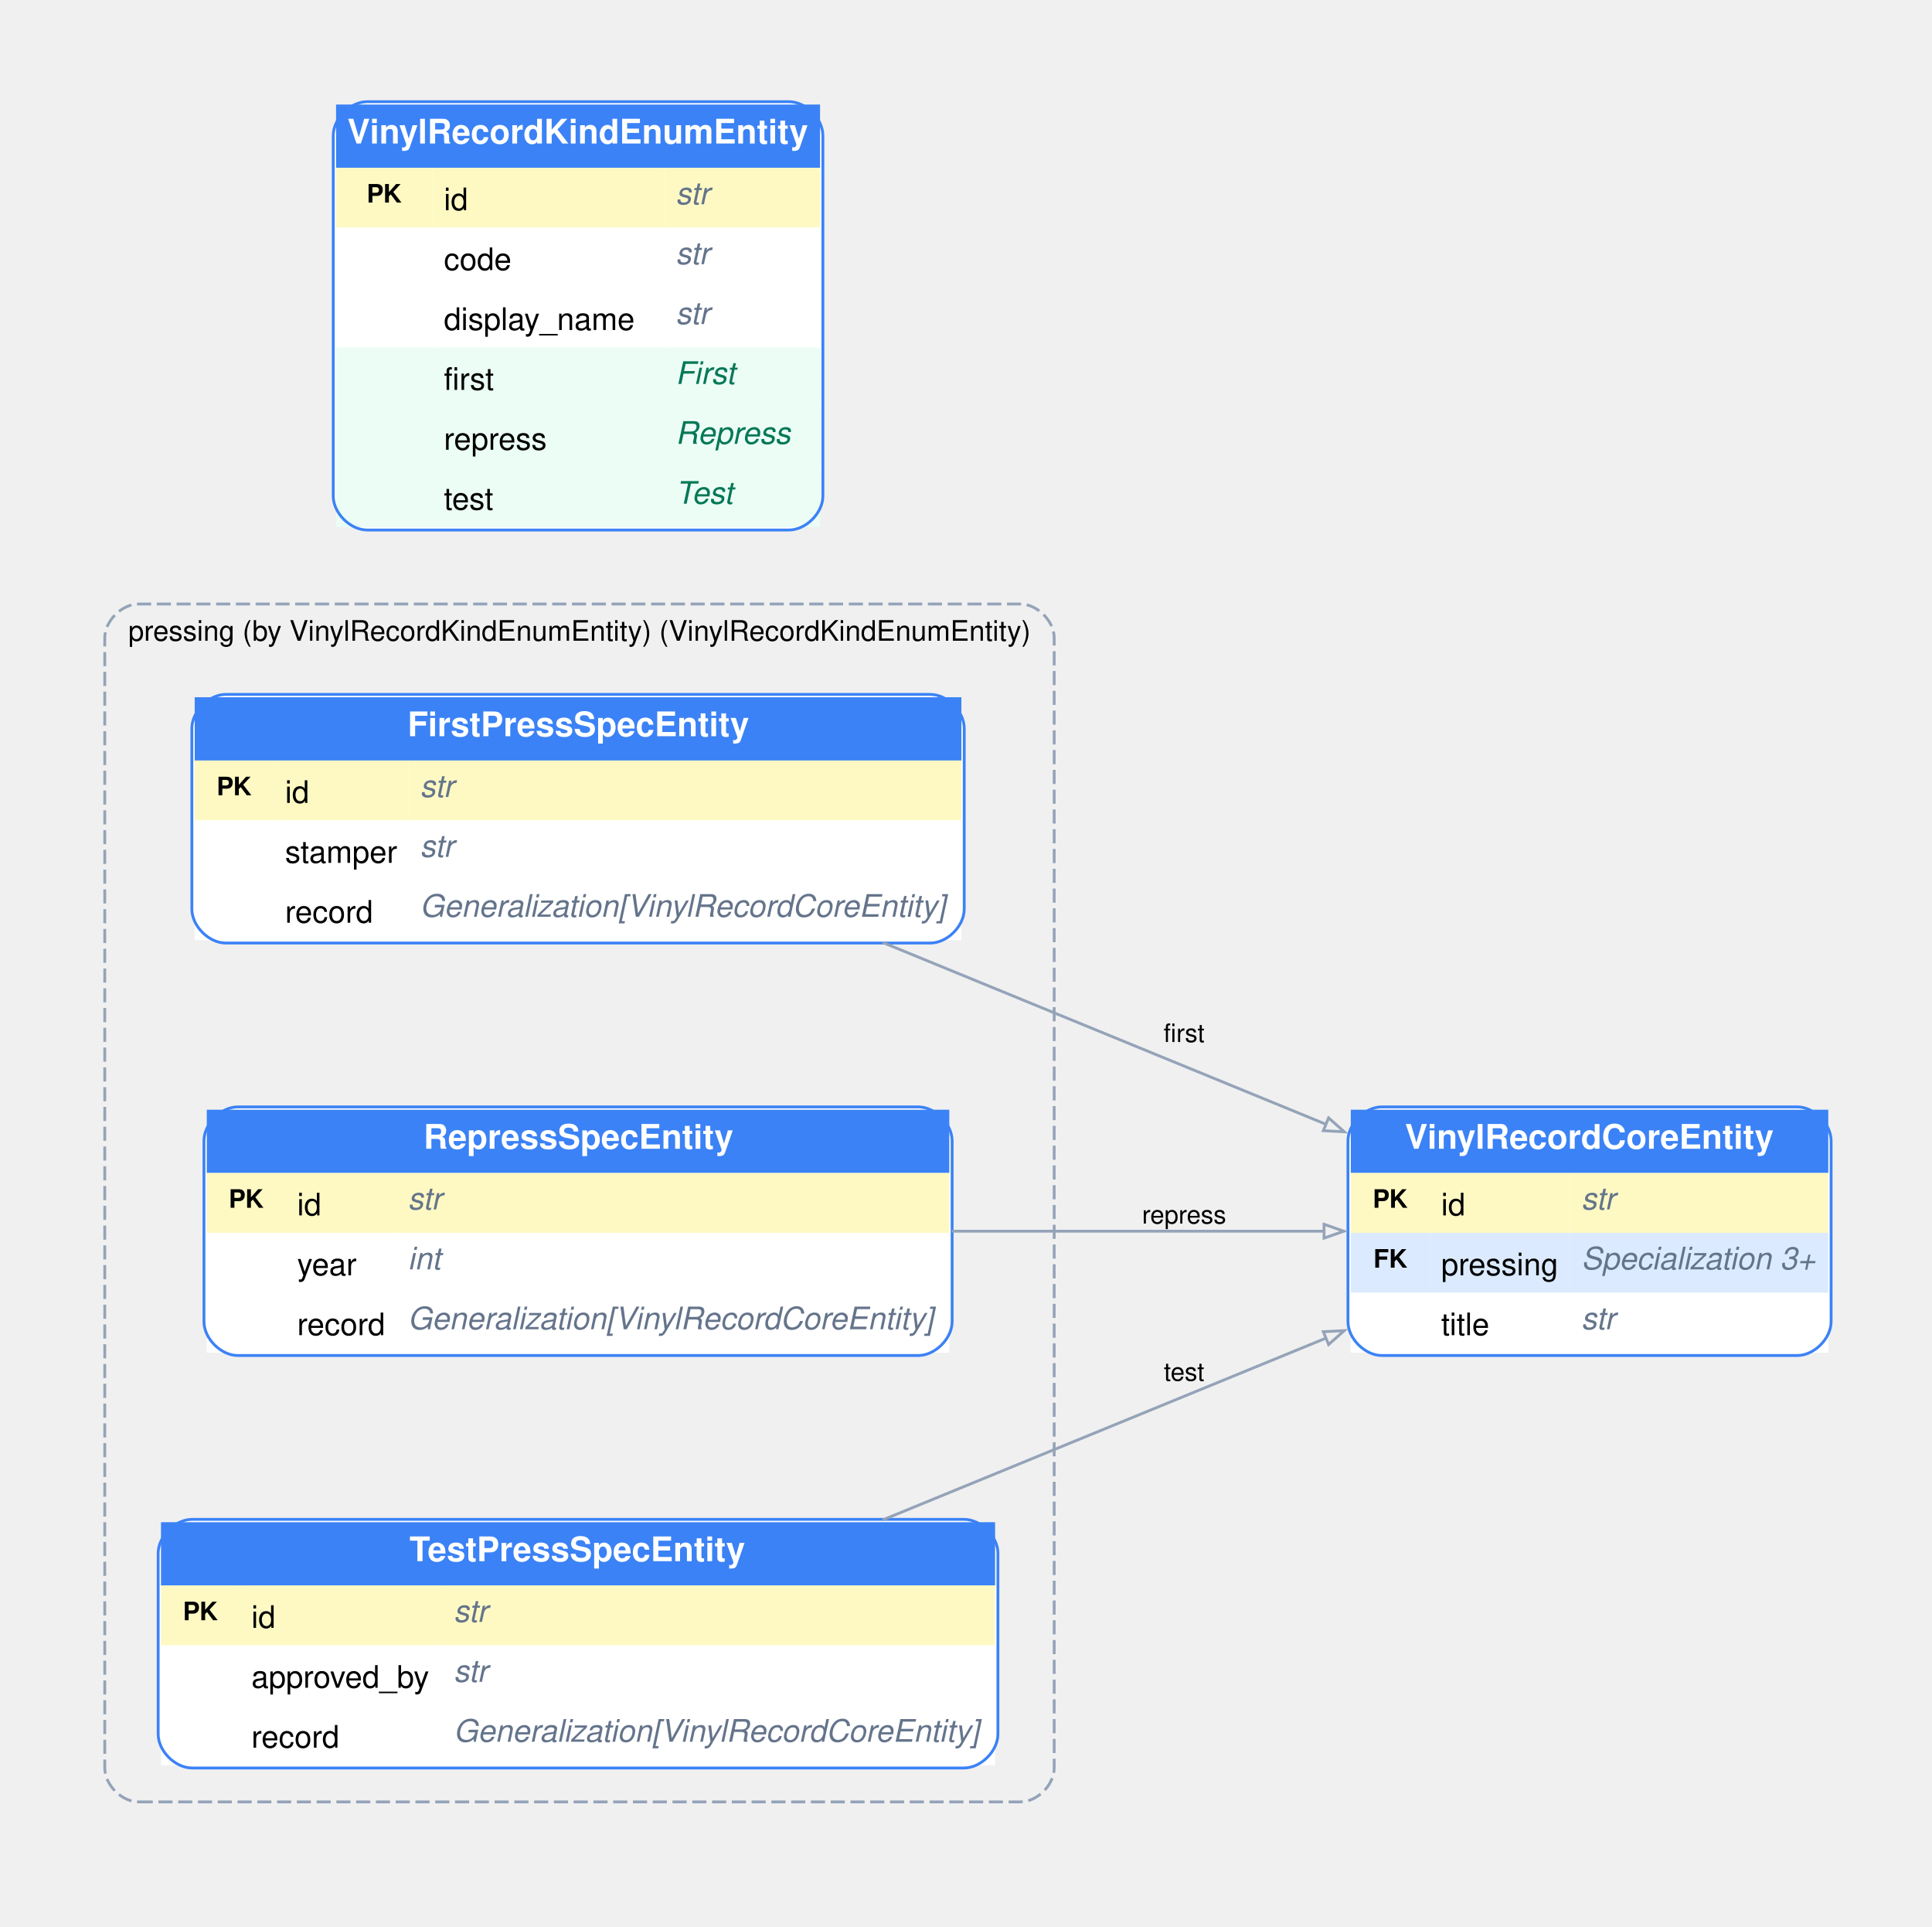
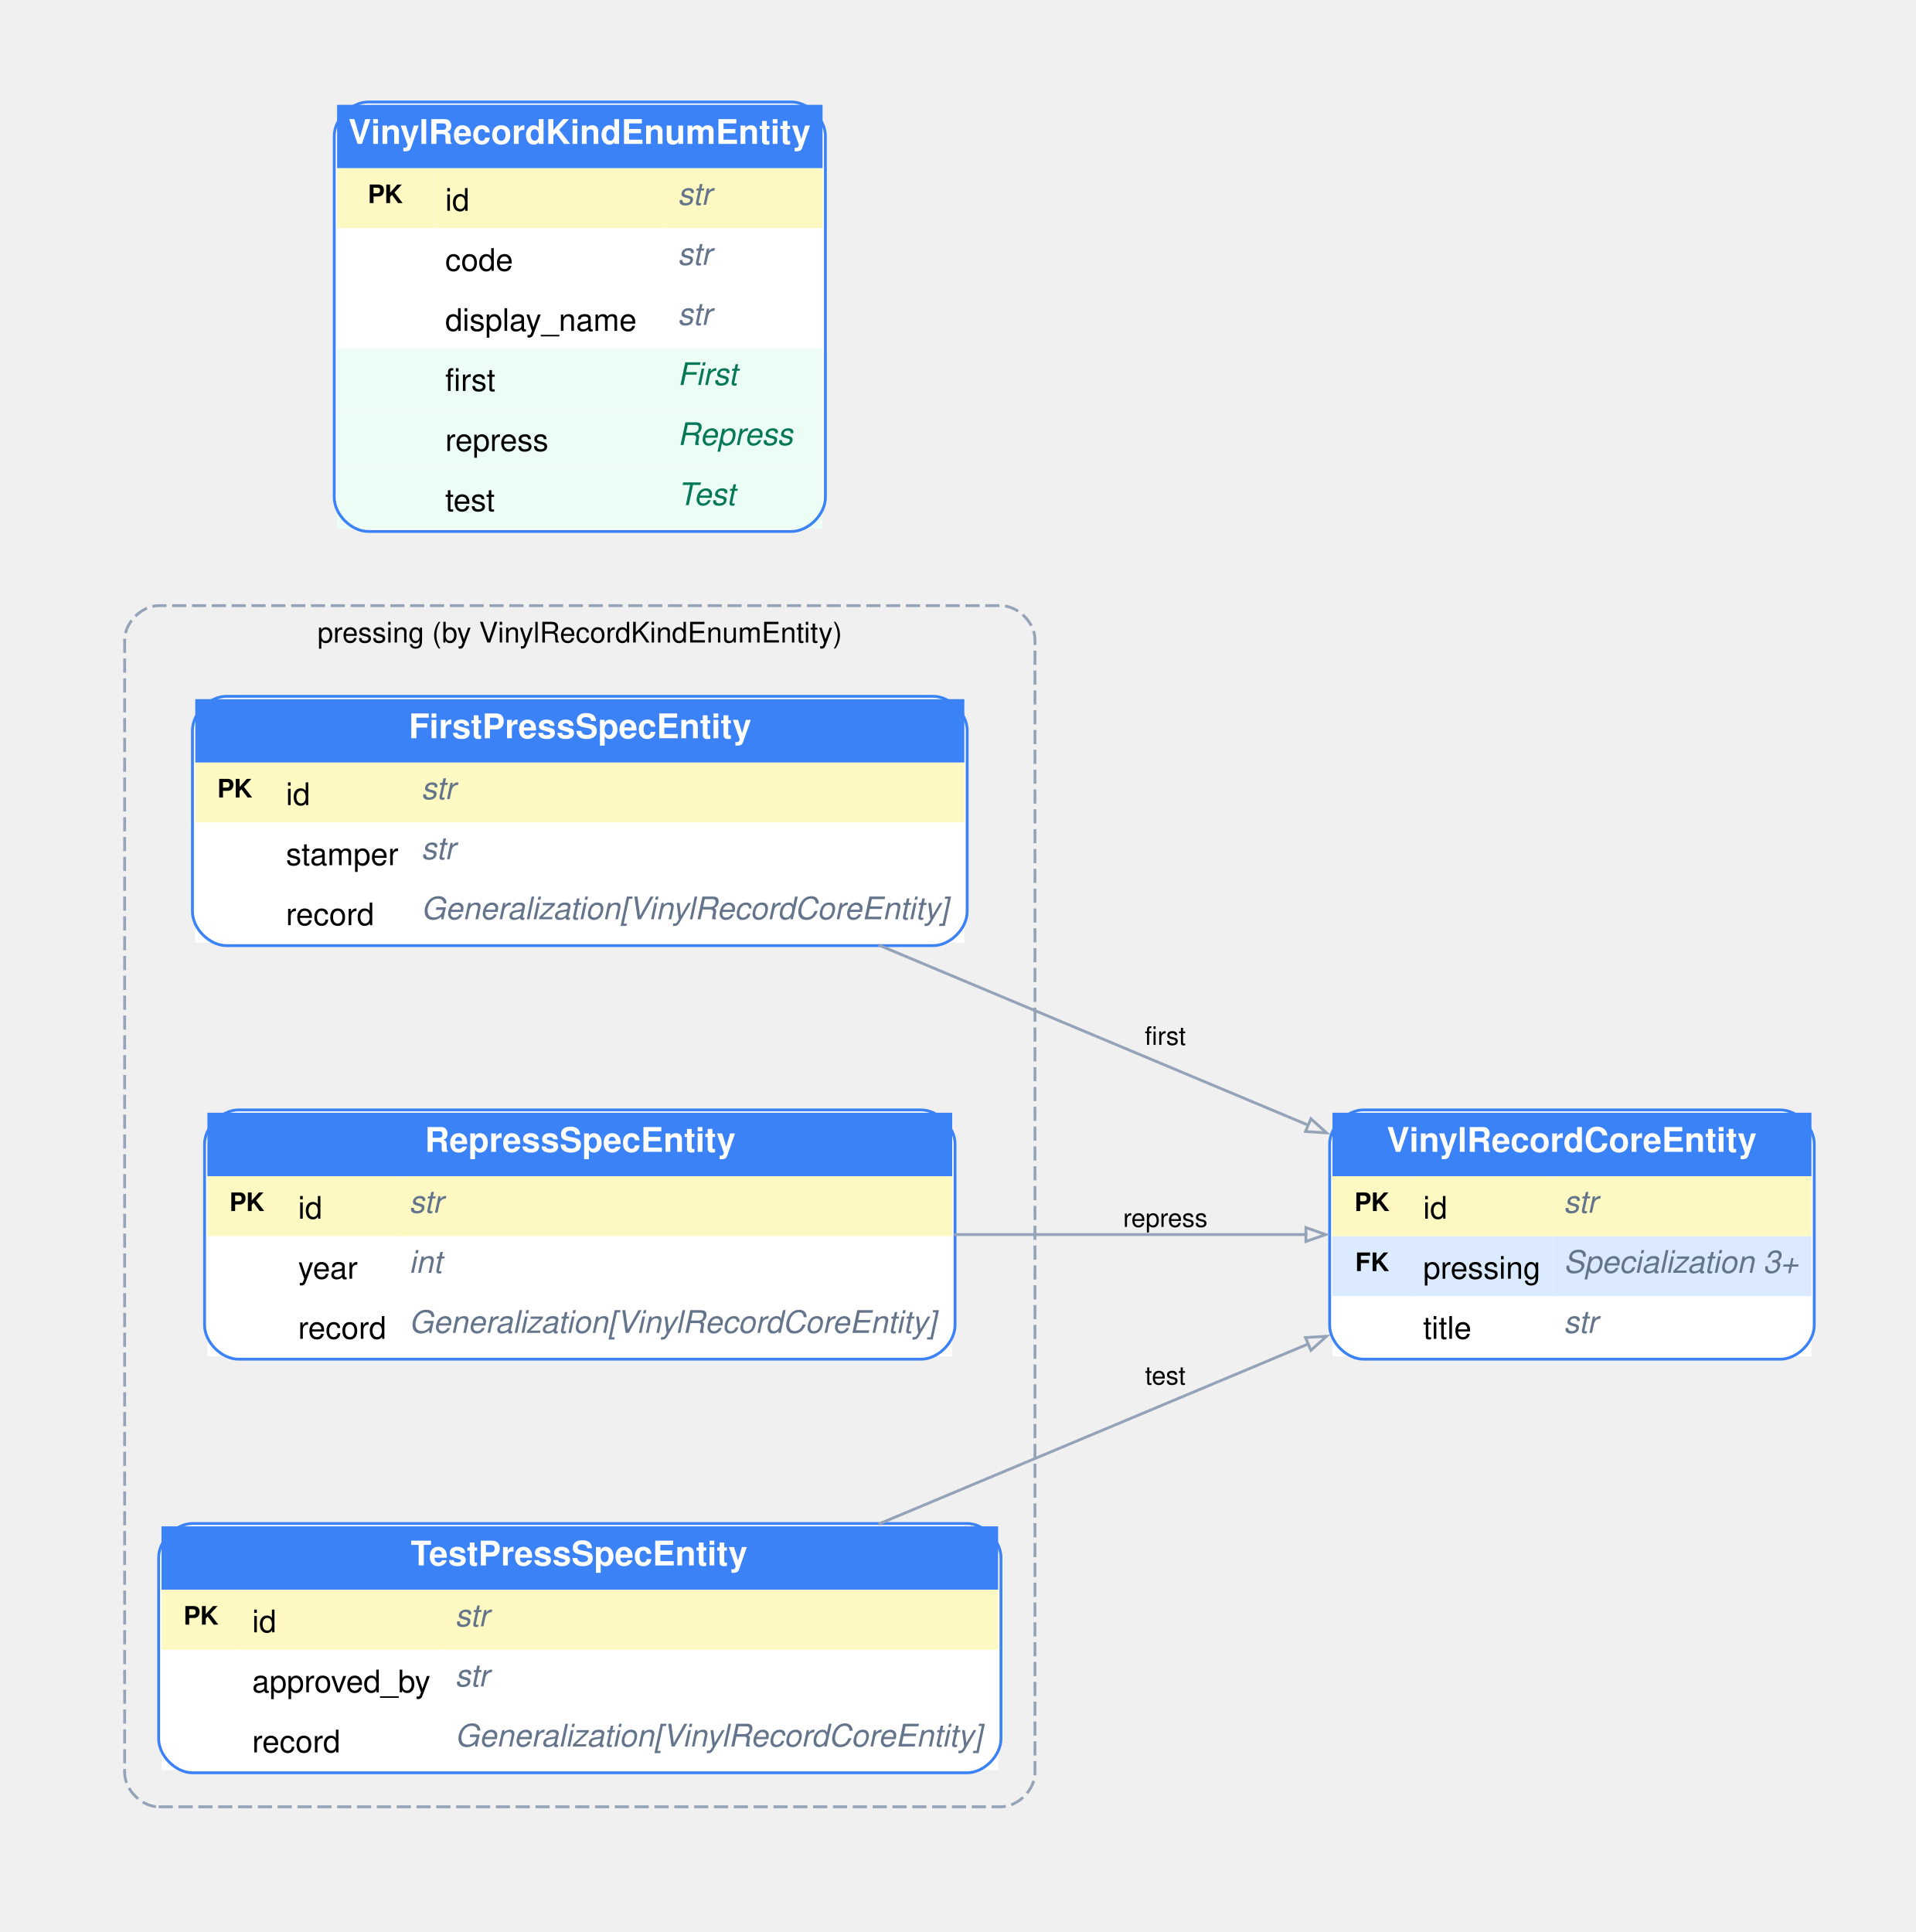
- <svg xmlns="http://www.w3.org/2000/svg" xmlns:xlink="http://www.w3.org/1999/xlink" width="684pt" height="682pt" viewBox="0.00 0.00 684.00 682.00">
+ <svg xmlns="http://www.w3.org/2000/svg" xmlns:xlink="http://www.w3.org/1999/xlink" width="676pt" height="682pt" viewBox="0.00 0.00 676.00 682.00">
  <g id="graph0" class="graph" transform="scale(1 1) rotate(0) translate(36 645.8)">
    <g id="clust1" class="cluster">
-       <path fill="none" stroke="#94a3b8" stroke-dasharray="5,2" d="M13.09,-8C13.09,-8 325.22,-8 325.22,-8 331.22,-8 337.22,-14 337.22,-20 337.22,-20 337.22,-420 337.22,-420 337.22,-426 331.22,-432 325.22,-432 325.22,-432 13.09,-432 13.09,-432 7.09,-432 1.09,-426 1.09,-420 1.09,-420 1.09,-20 1.09,-20 1.09,-14 7.09,-8 13.09,-8" />
-       <text xml:space="preserve" text-anchor="middle" x="169.15" y="-419" font-family="Helvetica,sans-Serif" font-size="10.00">pressing (by VinylRecordKindEnumEntity) (VinylRecordKindEnumEntity)</text>
+       <path fill="none" stroke="#94a3b8" stroke-dasharray="5,2" d="M20,-8C20,-8 317.3,-8 317.3,-8 323.3,-8 329.3,-14 329.3,-20 329.3,-20 329.3,-420 329.3,-420 329.3,-426 323.3,-432 317.3,-432 317.3,-432 20,-432 20,-432 14,-432 8,-426 8,-420 8,-420 8,-20 8,-20 8,-14 14,-8 20,-8" />
+       <text xml:space="preserve" text-anchor="middle" x="168.65" y="-419" font-family="Helvetica,sans-Serif" font-size="10.00">pressing (by VinylRecordKindEnumEntity)</text>
    </g>
    <g id="node1" class="node">
      <path fill="white" stroke="none" d="M43.93,-312C43.93,-312 293.37,-312 293.37,-312 299.37,-312 305.37,-318 305.37,-324 305.37,-324 305.37,-388 305.37,-388 305.37,-394 299.37,-400 293.37,-400 293.37,-400 43.93,-400 43.93,-400 37.93,-400 31.93,-394 31.93,-388 31.93,-388 31.93,-324 31.93,-324 31.93,-318 37.93,-312 43.93,-312" />
      <polygon fill="#3b82f6" stroke="none" points="32.93,-376.6 32.93,-399 304.37,-399 304.37,-376.6 32.93,-376.6" />
      <text xml:space="preserve" text-anchor="start" x="108.29" y="-385.2" font-family="Helvetica,sans-Serif" font-weight="bold" font-size="12.00" fill="white">FirstPressSpecEntity</text>
      <polygon fill="#fef9c3" stroke="none" points="32.93,-355.4 32.93,-376.6 60.93,-376.6 60.93,-355.4 32.93,-355.4" />
      <text xml:space="preserve" text-anchor="start" x="40.68" y="-364.3" font-family="Helvetica,sans-Serif" font-weight="bold" font-size="9.00">PK</text>
      <polygon fill="#fef9c3" stroke="none" points="60.93,-355.4 60.93,-376.6 108.67,-376.6 108.67,-355.4 60.93,-355.4" />
      <text xml:space="preserve" text-anchor="start" x="64.93" y="-361.6" font-family="Helvetica,sans-Serif" font-size="11.00">id</text>
      <polygon fill="#fef9c3" stroke="none" points="108.67,-355.4 108.67,-376.6 304.37,-376.6 304.37,-355.4 108.67,-355.4" />
      <text xml:space="preserve" text-anchor="start" x="112.67" y="-363.7" font-family="Helvetica,sans-Serif" font-style="italic" font-size="11.00" fill="#64748b">str</text>
      <polygon fill="#ffffff" stroke="none" points="32.93,-334.2 32.93,-355.4 60.93,-355.4 60.93,-334.2 32.93,-334.2" />
      <polygon fill="#ffffff" stroke="none" points="60.93,-334.2 60.93,-355.4 108.67,-355.4 108.67,-334.2 60.93,-334.2" />
      <text xml:space="preserve" text-anchor="start" x="64.93" y="-340.4" font-family="Helvetica,sans-Serif" font-size="11.00">stamper</text>
      <polygon fill="#ffffff" stroke="none" points="108.67,-334.2 108.67,-355.4 304.37,-355.4 304.37,-334.2 108.67,-334.2" />
      <text xml:space="preserve" text-anchor="start" x="112.67" y="-342.5" font-family="Helvetica,sans-Serif" font-style="italic" font-size="11.00" fill="#64748b">str</text>
      <polygon fill="#ffffff" stroke="none" points="32.93,-313 32.93,-334.2 60.93,-334.2 60.93,-313 32.93,-313" />
      <polygon fill="#ffffff" stroke="none" points="60.93,-313 60.93,-334.2 108.67,-334.2 108.67,-313 60.93,-313" />
      <text xml:space="preserve" text-anchor="start" x="64.93" y="-319.2" font-family="Helvetica,sans-Serif" font-size="11.00">record</text>
      <polygon fill="#ffffff" stroke="none" points="108.67,-313 108.67,-334.2 304.37,-334.2 304.37,-313 108.67,-313" />
      <text xml:space="preserve" text-anchor="start" x="112.67" y="-321.3" font-family="Helvetica,sans-Serif" font-style="italic" font-size="11.00" fill="#64748b">Generalization[VinylRecordCoreEntity]</text>
      <path fill="none" stroke="#3b82f6" d="M43.93,-312C43.93,-312 293.37,-312 293.37,-312 299.37,-312 305.37,-318 305.37,-324 305.37,-324 305.37,-388 305.37,-388 305.37,-394 299.37,-400 293.37,-400 293.37,-400 43.93,-400 43.93,-400 37.93,-400 31.93,-394 31.93,-388 31.93,-388 31.93,-324 31.93,-324 31.93,-318 37.93,-312 43.93,-312" />
    </g>
    <g id="node4" class="node">
-       <path fill="white" stroke="none" d="M453.23,-166C453.23,-166 600.28,-166 600.28,-166 606.28,-166 612.28,-172 612.28,-178 612.28,-178 612.28,-242 612.28,-242 612.28,-248 606.28,-254 600.28,-254 600.28,-254 453.23,-254 453.23,-254 447.23,-254 441.23,-248 441.23,-242 441.23,-242 441.23,-178 441.23,-178 441.23,-172 447.23,-166 453.23,-166" />
-       <polygon fill="#3b82f6" stroke="none" points="442.23,-230.6 442.23,-253 611.28,-253 611.28,-230.6 442.23,-230.6" />
-       <text xml:space="preserve" text-anchor="start" x="461.41" y="-239.2" font-family="Helvetica,sans-Serif" font-weight="bold" font-size="12.00" fill="white">VinylRecordCoreEntity</text>
-       <polygon fill="#fef9c3" stroke="none" points="442.23,-209.4 442.23,-230.6 470.23,-230.6 470.23,-209.4 442.23,-209.4" />
-       <text xml:space="preserve" text-anchor="start" x="449.98" y="-218.3" font-family="Helvetica,sans-Serif" font-weight="bold" font-size="9.00">PK</text>
-       <polygon fill="#fef9c3" stroke="none" points="470.23,-209.4 470.23,-230.6 519.81,-230.6 519.81,-209.4 470.23,-209.4" />
-       <text xml:space="preserve" text-anchor="start" x="474.23" y="-215.6" font-family="Helvetica,sans-Serif" font-size="11.00">id</text>
-       <polygon fill="#fef9c3" stroke="none" points="519.81,-209.4 519.81,-230.6 611.28,-230.6 611.28,-209.4 519.81,-209.4" />
-       <text xml:space="preserve" text-anchor="start" x="523.81" y="-217.7" font-family="Helvetica,sans-Serif" font-style="italic" font-size="11.00" fill="#64748b">str</text>
-       <polygon fill="#dbeafe" stroke="none" points="442.23,-188.2 442.23,-209.4 470.23,-209.4 470.23,-188.2 442.23,-188.2" />
-       <text xml:space="preserve" text-anchor="start" x="450.23" y="-197.1" font-family="Helvetica,sans-Serif" font-weight="bold" font-size="9.00">FK</text>
-       <polygon fill="#dbeafe" stroke="none" points="470.23,-188.2 470.23,-209.4 519.81,-209.4 519.81,-188.2 470.23,-188.2" />
-       <text xml:space="preserve" text-anchor="start" x="474.23" y="-194.4" font-family="Helvetica,sans-Serif" font-size="11.00">pressing</text>
+       <path fill="white" stroke="none" d="M445.31,-166C445.31,-166 592.36,-166 592.36,-166 598.36,-166 604.36,-172 604.36,-178 604.36,-178 604.36,-242 604.36,-242 604.36,-248 598.36,-254 592.36,-254 592.36,-254 445.31,-254 445.31,-254 439.31,-254 433.31,-248 433.31,-242 433.31,-242 433.31,-178 433.31,-178 433.31,-172 439.31,-166 445.31,-166" />
+       <polygon fill="#3b82f6" stroke="none" points="434.31,-230.6 434.31,-253 603.36,-253 603.36,-230.6 434.31,-230.6" />
+       <text xml:space="preserve" text-anchor="start" x="453.49" y="-239.2" font-family="Helvetica,sans-Serif" font-weight="bold" font-size="12.00" fill="white">VinylRecordCoreEntity</text>
+       <polygon fill="#fef9c3" stroke="none" points="434.31,-209.4 434.31,-230.6 462.31,-230.6 462.31,-209.4 434.31,-209.4" />
+       <text xml:space="preserve" text-anchor="start" x="442.06" y="-218.3" font-family="Helvetica,sans-Serif" font-weight="bold" font-size="9.00">PK</text>
+       <polygon fill="#fef9c3" stroke="none" points="462.31,-209.4 462.31,-230.6 511.89,-230.6 511.89,-209.4 462.31,-209.4" />
+       <text xml:space="preserve" text-anchor="start" x="466.31" y="-215.6" font-family="Helvetica,sans-Serif" font-size="11.00">id</text>
+       <polygon fill="#fef9c3" stroke="none" points="511.89,-209.4 511.89,-230.6 603.36,-230.6 603.36,-209.4 511.89,-209.4" />
+       <text xml:space="preserve" text-anchor="start" x="515.89" y="-217.7" font-family="Helvetica,sans-Serif" font-style="italic" font-size="11.00" fill="#64748b">str</text>
+       <polygon fill="#dbeafe" stroke="none" points="434.31,-188.2 434.31,-209.4 462.31,-209.4 462.31,-188.2 434.31,-188.2" />
+       <text xml:space="preserve" text-anchor="start" x="442.31" y="-197.1" font-family="Helvetica,sans-Serif" font-weight="bold" font-size="9.00">FK</text>
+       <polygon fill="#dbeafe" stroke="none" points="462.31,-188.2 462.31,-209.4 511.89,-209.4 511.89,-188.2 462.31,-188.2" />
+       <text xml:space="preserve" text-anchor="start" x="466.31" y="-194.4" font-family="Helvetica,sans-Serif" font-size="11.00">pressing</text>
      <g id="a_node4_0">
        <a xlink:title="first → FirstPressSpecEntity&#10;repress → RepressSpecEntity&#10;test → TestPressSpecEntity">
-           <polygon fill="#dbeafe" stroke="none" points="519.81,-188.2 519.81,-209.4 611.28,-209.4 611.28,-188.2 519.81,-188.2" />
-           <text xml:space="preserve" text-anchor="start" x="523.81" y="-196.5" font-family="Helvetica,sans-Serif" font-style="italic" font-size="11.00" fill="#64748b">Specialization 3+</text>
+           <polygon fill="#dbeafe" stroke="none" points="511.89,-188.2 511.89,-209.4 603.36,-209.4 603.36,-188.2 511.89,-188.2" />
+           <text xml:space="preserve" text-anchor="start" x="515.89" y="-196.5" font-family="Helvetica,sans-Serif" font-style="italic" font-size="11.00" fill="#64748b">Specialization 3+</text>
        </a>
      </g>
-       <polygon fill="#ffffff" stroke="none" points="442.23,-167 442.23,-188.2 470.23,-188.2 470.23,-167 442.23,-167" />
-       <polygon fill="#ffffff" stroke="none" points="470.23,-167 470.23,-188.2 519.81,-188.2 519.81,-167 470.23,-167" />
-       <text xml:space="preserve" text-anchor="start" x="474.23" y="-173.2" font-family="Helvetica,sans-Serif" font-size="11.00">title</text>
-       <polygon fill="#ffffff" stroke="none" points="519.81,-167 519.81,-188.2 611.28,-188.2 611.28,-167 519.81,-167" />
-       <text xml:space="preserve" text-anchor="start" x="523.81" y="-175.3" font-family="Helvetica,sans-Serif" font-style="italic" font-size="11.00" fill="#64748b">str</text>
-       <path fill="none" stroke="#3b82f6" d="M453.23,-166C453.23,-166 600.28,-166 600.28,-166 606.28,-166 612.28,-172 612.28,-178 612.28,-178 612.28,-242 612.28,-242 612.28,-248 606.28,-254 600.28,-254 600.28,-254 453.23,-254 453.23,-254 447.23,-254 441.23,-248 441.23,-242 441.23,-242 441.23,-178 441.23,-178 441.23,-172 447.23,-166 453.23,-166" />
+       <polygon fill="#ffffff" stroke="none" points="434.31,-167 434.31,-188.2 462.31,-188.2 462.31,-167 434.31,-167" />
+       <polygon fill="#ffffff" stroke="none" points="462.31,-167 462.31,-188.2 511.89,-188.2 511.89,-167 462.31,-167" />
+       <text xml:space="preserve" text-anchor="start" x="466.31" y="-173.2" font-family="Helvetica,sans-Serif" font-size="11.00">title</text>
+       <polygon fill="#ffffff" stroke="none" points="511.89,-167 511.89,-188.2 603.36,-188.2 603.36,-167 511.89,-167" />
+       <text xml:space="preserve" text-anchor="start" x="515.89" y="-175.3" font-family="Helvetica,sans-Serif" font-style="italic" font-size="11.00" fill="#64748b">str</text>
+       <path fill="none" stroke="#3b82f6" d="M445.31,-166C445.31,-166 592.36,-166 592.36,-166 598.36,-166 604.36,-172 604.36,-178 604.36,-178 604.36,-242 604.36,-242 604.36,-248 598.36,-254 592.36,-254 592.36,-254 445.31,-254 445.31,-254 439.31,-254 433.31,-248 433.31,-242 433.31,-242 433.31,-178 433.31,-178 433.31,-172 439.31,-166 445.31,-166" />
    </g>
    <g id="edge1" class="edge">
-       <path fill="none" stroke="#94a3b8" d="M276.49,-312.2C326.57,-291.66 385.64,-267.45 433.7,-247.74" />
-       <polygon fill="none" stroke="#94a3b8" points="434.37,-250.11 439.92,-245.19 432.51,-245.58 434.37,-250.11" />
-       <text xml:space="preserve" text-anchor="middle" x="383.22" y="-276.96" font-family="Helvetica,sans-Serif" font-size="9.00">first</text>
+       <path fill="none" stroke="#94a3b8" d="M274.12,-312.2C322.41,-291.95 379.26,-268.11 425.9,-248.55" />
+       <polygon fill="none" stroke="#94a3b8" points="426.69,-250.88 432.2,-245.91 424.79,-246.36 426.69,-250.88" />
+       <text xml:space="preserve" text-anchor="middle" x="375.31" y="-276.96" font-family="Helvetica,sans-Serif" font-size="9.00">first</text>
    </g>
    <g id="node2" class="node">
      <path fill="white" stroke="none" d="M48.21,-166C48.21,-166 289.09,-166 289.09,-166 295.09,-166 301.09,-172 301.09,-178 301.09,-178 301.09,-242 301.09,-242 301.09,-248 295.09,-254 289.09,-254 289.09,-254 48.21,-254 48.21,-254 42.21,-254 36.21,-248 36.21,-242 36.21,-242 36.21,-178 36.21,-178 36.21,-172 42.21,-166 48.21,-166" />
      <polygon fill="#3b82f6" stroke="none" points="37.21,-230.6 37.21,-253 300.09,-253 300.09,-230.6 37.21,-230.6" />
      <text xml:space="preserve" text-anchor="start" x="113.96" y="-239.2" font-family="Helvetica,sans-Serif" font-weight="bold" font-size="12.00" fill="white">RepressSpecEntity</text>
      <polygon fill="#fef9c3" stroke="none" points="37.21,-209.4 37.21,-230.6 65.21,-230.6 65.21,-209.4 37.21,-209.4" />
      <text xml:space="preserve" text-anchor="start" x="44.96" y="-218.3" font-family="Helvetica,sans-Serif" font-weight="bold" font-size="9.00">PK</text>
      <polygon fill="#fef9c3" stroke="none" points="65.21,-209.4 65.21,-230.6 104.39,-230.6 104.39,-209.4 65.21,-209.4" />
      <text xml:space="preserve" text-anchor="start" x="69.21" y="-215.6" font-family="Helvetica,sans-Serif" font-size="11.00">id</text>
      <polygon fill="#fef9c3" stroke="none" points="104.39,-209.4 104.39,-230.6 300.09,-230.6 300.09,-209.4 104.39,-209.4" />
      <text xml:space="preserve" text-anchor="start" x="108.39" y="-217.7" font-family="Helvetica,sans-Serif" font-style="italic" font-size="11.00" fill="#64748b">str</text>
      <polygon fill="#ffffff" stroke="none" points="37.21,-188.2 37.21,-209.4 65.21,-209.4 65.21,-188.2 37.21,-188.2" />
      <polygon fill="#ffffff" stroke="none" points="65.21,-188.2 65.21,-209.4 104.39,-209.4 104.39,-188.2 65.21,-188.2" />
      <text xml:space="preserve" text-anchor="start" x="69.21" y="-194.4" font-family="Helvetica,sans-Serif" font-size="11.00">year</text>
      <polygon fill="#ffffff" stroke="none" points="104.39,-188.2 104.39,-209.4 300.09,-209.4 300.09,-188.2 104.39,-188.2" />
      <text xml:space="preserve" text-anchor="start" x="108.39" y="-196.5" font-family="Helvetica,sans-Serif" font-style="italic" font-size="11.00" fill="#64748b">int</text>
      <polygon fill="#ffffff" stroke="none" points="37.21,-167 37.21,-188.2 65.21,-188.2 65.21,-167 37.21,-167" />
      <polygon fill="#ffffff" stroke="none" points="65.21,-167 65.21,-188.2 104.39,-188.2 104.39,-167 65.21,-167" />
      <text xml:space="preserve" text-anchor="start" x="69.21" y="-173.2" font-family="Helvetica,sans-Serif" font-size="11.00">record</text>
      <polygon fill="#ffffff" stroke="none" points="104.39,-167 104.39,-188.2 300.09,-188.2 300.09,-167 104.39,-167" />
      <text xml:space="preserve" text-anchor="start" x="108.39" y="-175.3" font-family="Helvetica,sans-Serif" font-style="italic" font-size="11.00" fill="#64748b">Generalization[VinylRecordCoreEntity]</text>
      <path fill="none" stroke="#3b82f6" d="M48.21,-166C48.21,-166 289.09,-166 289.09,-166 295.09,-166 301.09,-172 301.09,-178 301.09,-178 301.09,-242 301.09,-242 301.09,-248 295.09,-254 289.09,-254 289.09,-254 48.21,-254 48.21,-254 42.21,-254 36.21,-248 36.21,-242 36.21,-242 36.21,-178 36.21,-178 36.21,-172 42.21,-166 48.21,-166" />
    </g>
    <g id="edge2" class="edge">
-       <path fill="none" stroke="#94a3b8" d="M300.99,-210C344.75,-210 392.57,-210 432.81,-210" />
-       <polygon fill="none" stroke="#94a3b8" points="432.76,-212.45 439.76,-210 432.76,-207.55 432.76,-212.45" />
-       <text xml:space="preserve" text-anchor="middle" x="383.22" y="-212.7" font-family="Helvetica,sans-Serif" font-size="9.00">repress</text>
+       <path fill="none" stroke="#94a3b8" d="M300.79,-210C342.27,-210 387.23,-210 425.41,-210" />
+       <polygon fill="none" stroke="#94a3b8" points="424.93,-212.45 431.93,-210 424.93,-207.55 424.93,-212.45" />
+       <text xml:space="preserve" text-anchor="middle" x="375.31" y="-212.7" font-family="Helvetica,sans-Serif" font-size="9.00">repress</text>
    </g>
    <g id="node3" class="node">
      <path fill="white" stroke="none" d="M32,-20C32,-20 305.3,-20 305.3,-20 311.3,-20 317.3,-26 317.3,-32 317.3,-32 317.3,-96 317.3,-96 317.3,-102 311.3,-108 305.3,-108 305.3,-108 32,-108 32,-108 26,-108 20,-102 20,-96 20,-96 20,-32 20,-32 20,-26 26,-20 32,-20" />
      <polygon fill="#3b82f6" stroke="none" points="21,-84.6 21,-107 316.3,-107 316.3,-84.6 21,-84.6" />
      <text xml:space="preserve" text-anchor="start" x="108.96" y="-93.2" font-family="Helvetica,sans-Serif" font-weight="bold" font-size="12.00" fill="white">TestPressSpecEntity</text>
      <polygon fill="#fef9c3" stroke="none" points="21,-63.4 21,-84.6 49,-84.6 49,-63.4 21,-63.4" />
      <text xml:space="preserve" text-anchor="start" x="28.75" y="-72.3" font-family="Helvetica,sans-Serif" font-weight="bold" font-size="9.00">PK</text>
      <polygon fill="#fef9c3" stroke="none" points="49,-63.4 49,-84.6 120.6,-84.6 120.6,-63.4 49,-63.4" />
      <text xml:space="preserve" text-anchor="start" x="53" y="-69.6" font-family="Helvetica,sans-Serif" font-size="11.00">id</text>
      <polygon fill="#fef9c3" stroke="none" points="120.6,-63.4 120.6,-84.6 316.3,-84.6 316.3,-63.4 120.6,-63.4" />
      <text xml:space="preserve" text-anchor="start" x="124.6" y="-71.7" font-family="Helvetica,sans-Serif" font-style="italic" font-size="11.00" fill="#64748b">str</text>
      <polygon fill="#ffffff" stroke="none" points="21,-42.2 21,-63.4 49,-63.4 49,-42.2 21,-42.2" />
      <polygon fill="#ffffff" stroke="none" points="49,-42.2 49,-63.4 120.6,-63.4 120.6,-42.2 49,-42.2" />
      <text xml:space="preserve" text-anchor="start" x="53" y="-48.4" font-family="Helvetica,sans-Serif" font-size="11.00">approved_by</text>
      <polygon fill="#ffffff" stroke="none" points="120.6,-42.2 120.6,-63.4 316.3,-63.4 316.3,-42.2 120.6,-42.2" />
      <text xml:space="preserve" text-anchor="start" x="124.6" y="-50.5" font-family="Helvetica,sans-Serif" font-style="italic" font-size="11.00" fill="#64748b">str</text>
      <polygon fill="#ffffff" stroke="none" points="21,-21 21,-42.2 49,-42.2 49,-21 21,-21" />
      <polygon fill="#ffffff" stroke="none" points="49,-21 49,-42.2 120.6,-42.2 120.6,-21 49,-21" />
      <text xml:space="preserve" text-anchor="start" x="53" y="-27.2" font-family="Helvetica,sans-Serif" font-size="11.00">record</text>
      <polygon fill="#ffffff" stroke="none" points="120.6,-21 120.6,-42.2 316.3,-42.2 316.3,-21 120.6,-21" />
      <text xml:space="preserve" text-anchor="start" x="124.6" y="-29.3" font-family="Helvetica,sans-Serif" font-style="italic" font-size="11.00" fill="#64748b">Generalization[VinylRecordCoreEntity]</text>
      <path fill="none" stroke="#3b82f6" d="M32,-20C32,-20 305.3,-20 305.3,-20 311.3,-20 317.3,-26 317.3,-32 317.3,-32 317.3,-96 317.3,-96 317.3,-102 311.3,-108 305.3,-108 305.3,-108 32,-108 32,-108 26,-108 20,-102 20,-96 20,-96 20,-32 20,-32 20,-26 26,-20 32,-20" />
    </g>
    <g id="edge3" class="edge">
-       <path fill="none" stroke="#94a3b8" d="M276.49,-107.8C326.57,-128.34 385.64,-152.55 433.7,-172.26" />
-       <polygon fill="none" stroke="#94a3b8" points="432.51,-174.42 439.92,-174.81 434.37,-169.89 432.51,-174.42" />
-       <text xml:space="preserve" text-anchor="middle" x="383.22" y="-157.07" font-family="Helvetica,sans-Serif" font-size="9.00">test</text>
+       <path fill="none" stroke="#94a3b8" d="M274.12,-107.8C322.41,-128.05 379.26,-151.89 425.9,-171.45" />
+       <polygon fill="none" stroke="#94a3b8" points="424.79,-173.64 432.2,-174.09 426.69,-169.12 424.79,-173.64" />
+       <text xml:space="preserve" text-anchor="middle" x="375.31" y="-157.07" font-family="Helvetica,sans-Serif" font-size="9.00">test</text>
    </g>
    <g id="node5" class="node">
      <path fill="white" stroke="none" d="M93.98,-458.2C93.98,-458.2 243.33,-458.2 243.33,-458.2 249.33,-458.2 255.33,-464.2 255.33,-470.2 255.33,-470.2 255.33,-597.8 255.33,-597.8 255.33,-603.8 249.33,-609.8 243.33,-609.8 243.33,-609.8 93.98,-609.8 93.98,-609.8 87.98,-609.8 81.98,-603.8 81.98,-597.8 81.98,-597.8 81.98,-470.2 81.98,-470.2 81.98,-464.2 87.98,-458.2 93.98,-458.2" />
      <polygon fill="#3b82f6" stroke="none" points="82.98,-586.4 82.98,-608.8 254.33,-608.8 254.33,-586.4 82.98,-586.4" />
      <text xml:space="preserve" text-anchor="start" x="86.98" y="-595" font-family="Helvetica,sans-Serif" font-weight="bold" font-size="12.00" fill="white">VinylRecordKindEnumEntity</text>
      <polygon fill="#fef9c3" stroke="none" points="82.98,-565.2 82.98,-586.4 117.15,-586.4 117.15,-565.2 82.98,-565.2" />
      <text xml:space="preserve" text-anchor="start" x="93.81" y="-574.1" font-family="Helvetica,sans-Serif" font-weight="bold" font-size="9.00">PK</text>
      <polygon fill="#fef9c3" stroke="none" points="117.15,-565.2 117.15,-586.4 199.19,-586.4 199.19,-565.2 117.15,-565.2" />
      <text xml:space="preserve" text-anchor="start" x="121.15" y="-571.4" font-family="Helvetica,sans-Serif" font-size="11.00">id</text>
      <polygon fill="#fef9c3" stroke="none" points="199.19,-565.2 199.19,-586.4 254.33,-586.4 254.33,-565.2 199.19,-565.2" />
      <text xml:space="preserve" text-anchor="start" x="203.19" y="-573.5" font-family="Helvetica,sans-Serif" font-style="italic" font-size="11.00" fill="#64748b">str</text>
      <polygon fill="#ffffff" stroke="none" points="82.98,-544 82.98,-565.2 117.15,-565.2 117.15,-544 82.98,-544" />
      <polygon fill="#ffffff" stroke="none" points="117.15,-544 117.15,-565.2 199.19,-565.2 199.19,-544 117.15,-544" />
      <text xml:space="preserve" text-anchor="start" x="121.15" y="-550.2" font-family="Helvetica,sans-Serif" font-size="11.00">code</text>
      <polygon fill="#ffffff" stroke="none" points="199.19,-544 199.19,-565.2 254.33,-565.2 254.33,-544 199.19,-544" />
      <text xml:space="preserve" text-anchor="start" x="203.19" y="-552.3" font-family="Helvetica,sans-Serif" font-style="italic" font-size="11.00" fill="#64748b">str</text>
      <polygon fill="#ffffff" stroke="none" points="82.98,-522.8 82.98,-544 117.15,-544 117.15,-522.8 82.98,-522.8" />
      <polygon fill="#ffffff" stroke="none" points="117.15,-522.8 117.15,-544 199.19,-544 199.19,-522.8 117.15,-522.8" />
      <text xml:space="preserve" text-anchor="start" x="121.15" y="-529" font-family="Helvetica,sans-Serif" font-size="11.00">display_name</text>
      <polygon fill="#ffffff" stroke="none" points="199.19,-522.8 199.19,-544 254.33,-544 254.33,-522.8 199.19,-522.8" />
      <text xml:space="preserve" text-anchor="start" x="203.19" y="-531.1" font-family="Helvetica,sans-Serif" font-style="italic" font-size="11.00" fill="#64748b">str</text>
      <polygon fill="#ecfdf5" stroke="none" points="82.98,-501.6 82.98,-522.8 117.15,-522.8 117.15,-501.6 82.98,-501.6" />
      <polygon fill="#ecfdf5" stroke="none" points="117.15,-501.6 117.15,-522.8 199.19,-522.8 199.19,-501.6 117.15,-501.6" />
      <text xml:space="preserve" text-anchor="start" x="121.15" y="-507.8" font-family="Helvetica,sans-Serif" font-size="11.00">first</text>
      <polygon fill="#ecfdf5" stroke="none" points="199.19,-501.6 199.19,-522.8 254.33,-522.8 254.33,-501.6 199.19,-501.6" />
      <text xml:space="preserve" text-anchor="start" x="203.19" y="-509.9" font-family="Helvetica,sans-Serif" font-style="italic" font-size="11.00" fill="#047857">First</text>
      <polygon fill="#ecfdf5" stroke="none" points="82.98,-480.4 82.98,-501.6 117.15,-501.6 117.15,-480.4 82.98,-480.4" />
      <polygon fill="#ecfdf5" stroke="none" points="117.15,-480.4 117.15,-501.6 199.19,-501.6 199.19,-480.4 117.15,-480.4" />
      <text xml:space="preserve" text-anchor="start" x="121.15" y="-486.6" font-family="Helvetica,sans-Serif" font-size="11.00">repress</text>
      <polygon fill="#ecfdf5" stroke="none" points="199.19,-480.4 199.19,-501.6 254.33,-501.6 254.33,-480.4 199.19,-480.4" />
      <text xml:space="preserve" text-anchor="start" x="203.19" y="-488.7" font-family="Helvetica,sans-Serif" font-style="italic" font-size="11.00" fill="#047857">Repress</text>
      <polygon fill="#ecfdf5" stroke="none" points="82.98,-459.2 82.98,-480.4 117.15,-480.4 117.15,-459.2 82.98,-459.2" />
      <polygon fill="#ecfdf5" stroke="none" points="117.15,-459.2 117.15,-480.4 199.19,-480.4 199.19,-459.2 117.15,-459.2" />
      <text xml:space="preserve" text-anchor="start" x="121.15" y="-465.4" font-family="Helvetica,sans-Serif" font-size="11.00">test</text>
      <polygon fill="#ecfdf5" stroke="none" points="199.19,-459.2 199.19,-480.4 254.33,-480.4 254.33,-459.2 199.19,-459.2" />
      <text xml:space="preserve" text-anchor="start" x="203.19" y="-467.5" font-family="Helvetica,sans-Serif" font-style="italic" font-size="11.00" fill="#047857">Test</text>
      <path fill="none" stroke="#3b82f6" d="M93.98,-458.2C93.98,-458.2 243.33,-458.2 243.33,-458.2 249.33,-458.2 255.33,-464.2 255.33,-470.2 255.33,-470.2 255.33,-597.8 255.33,-597.8 255.33,-603.8 249.33,-609.8 243.33,-609.8 243.33,-609.8 93.98,-609.8 93.98,-609.8 87.98,-609.8 81.98,-603.8 81.98,-597.8 81.98,-597.8 81.98,-470.2 81.98,-470.2 81.98,-464.2 87.98,-458.2 93.98,-458.2" />
    </g>
  </g>
</svg>
